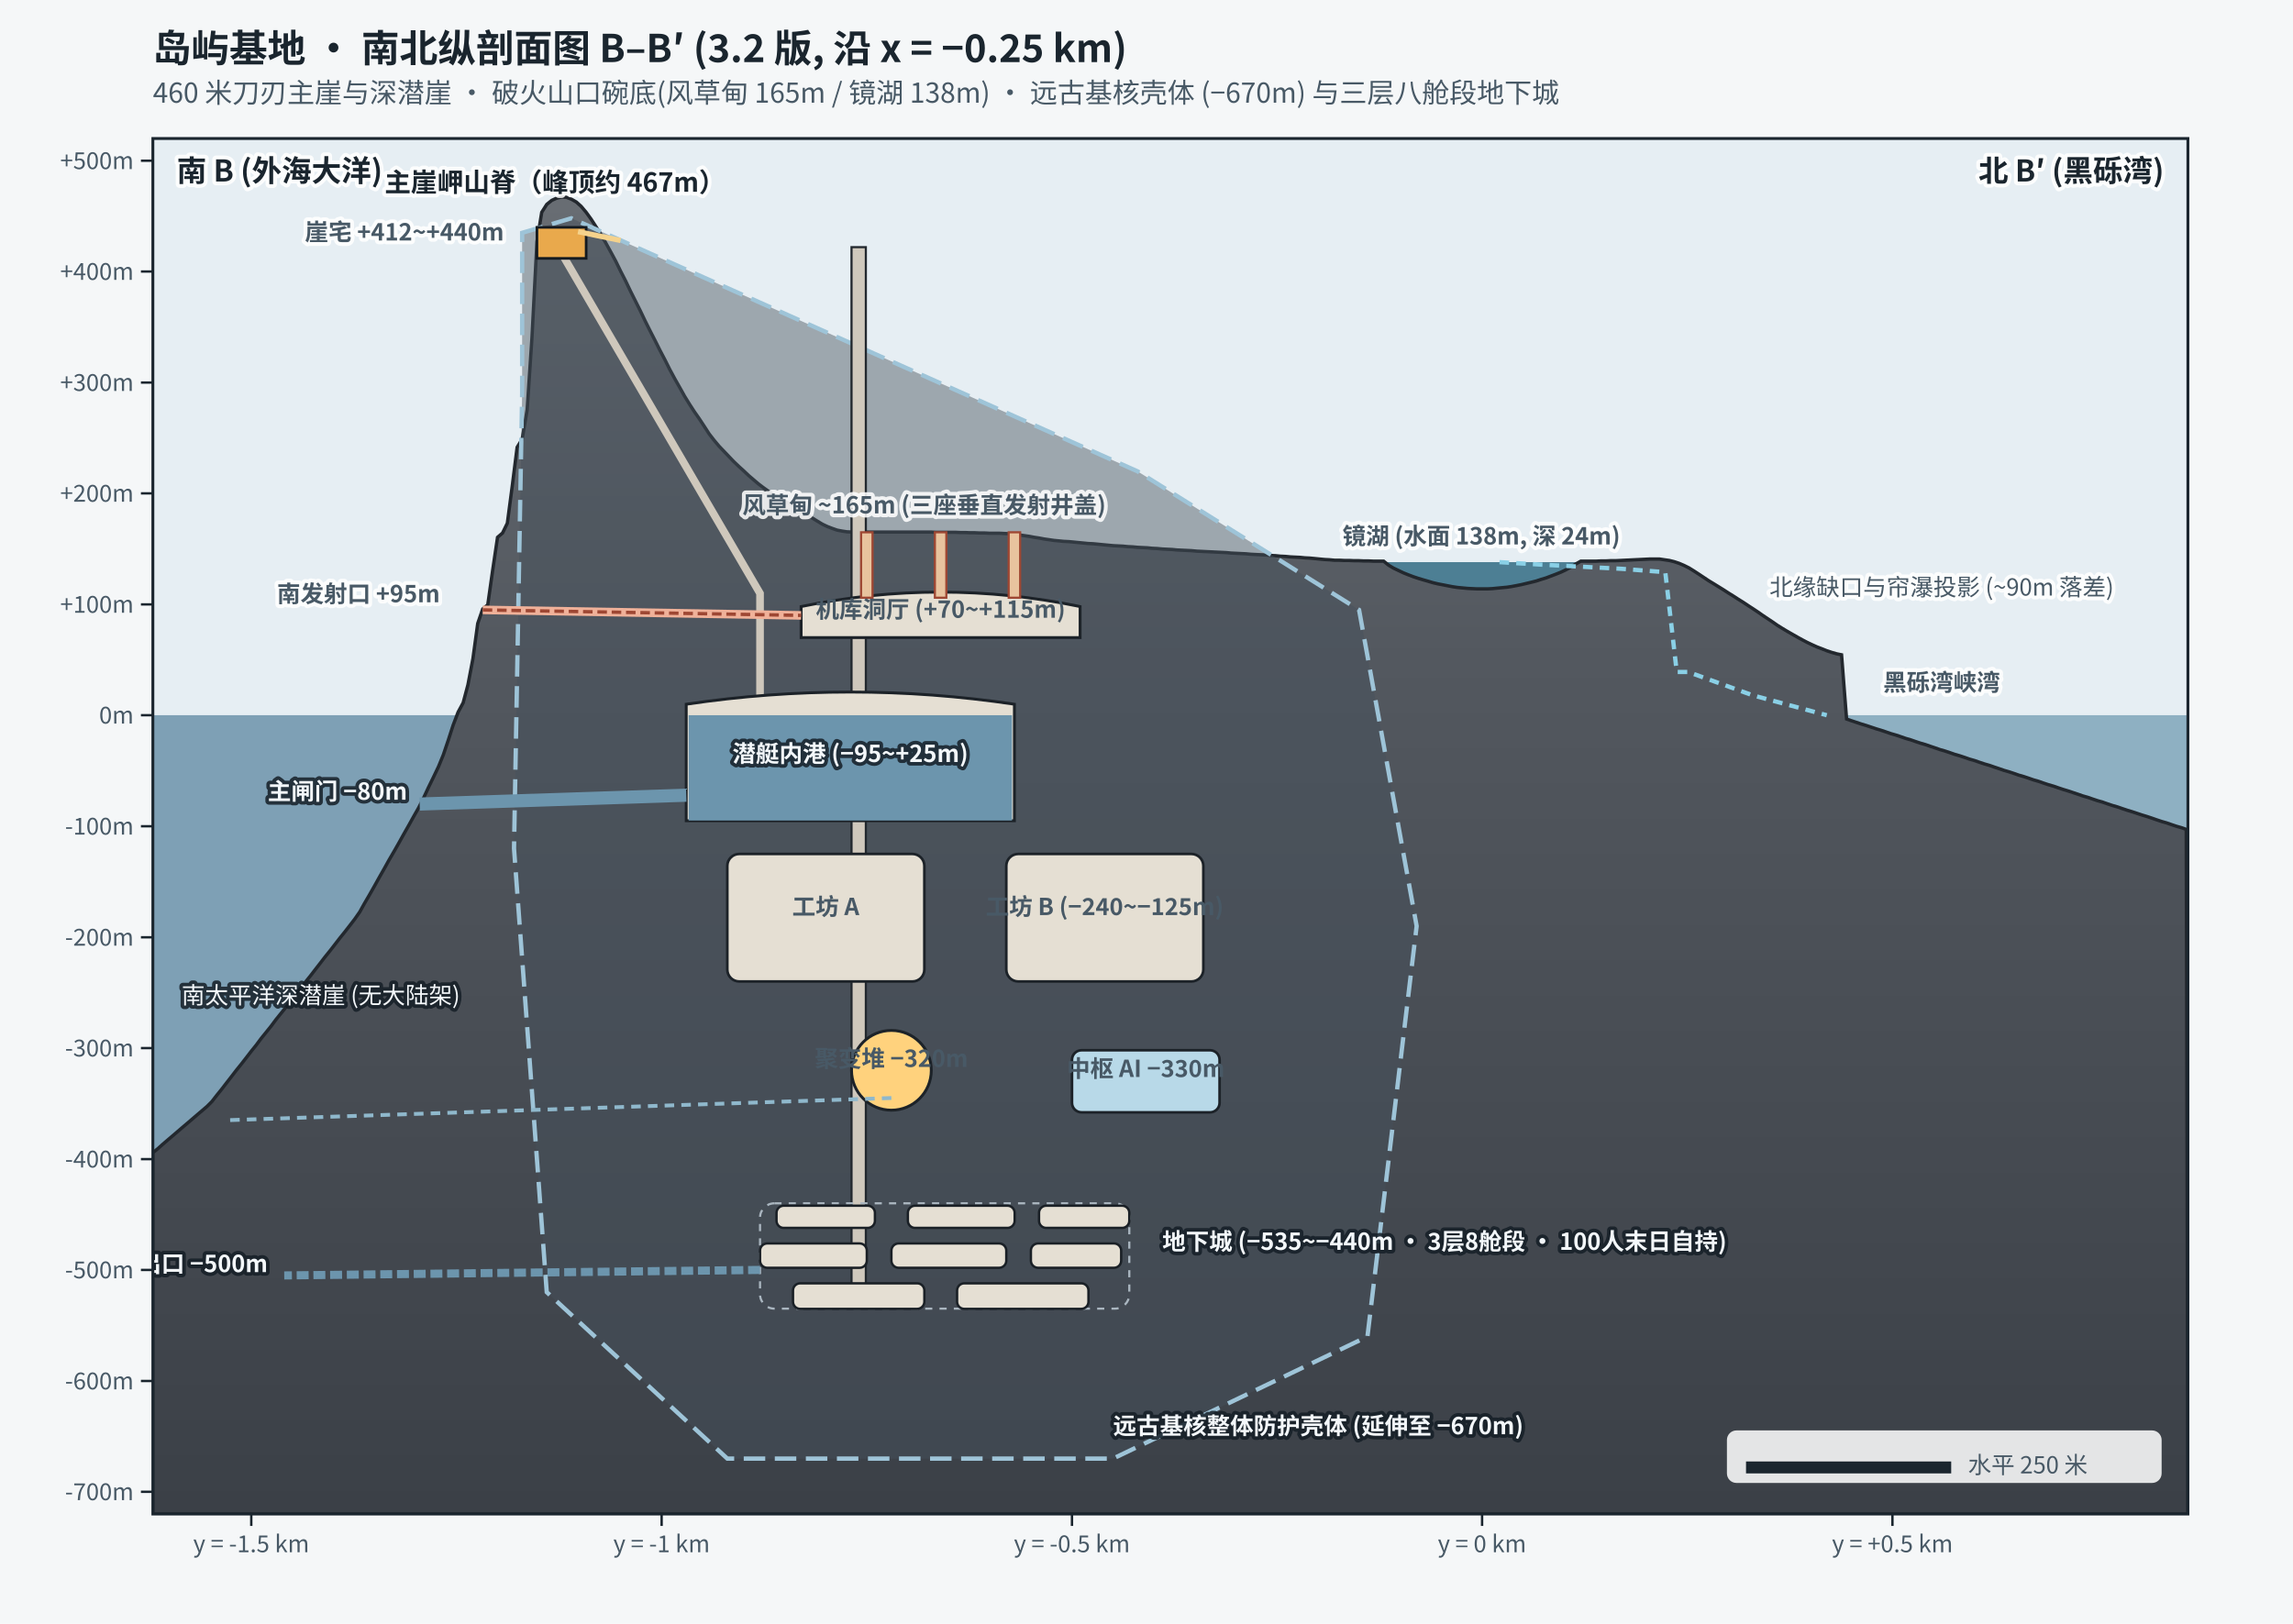
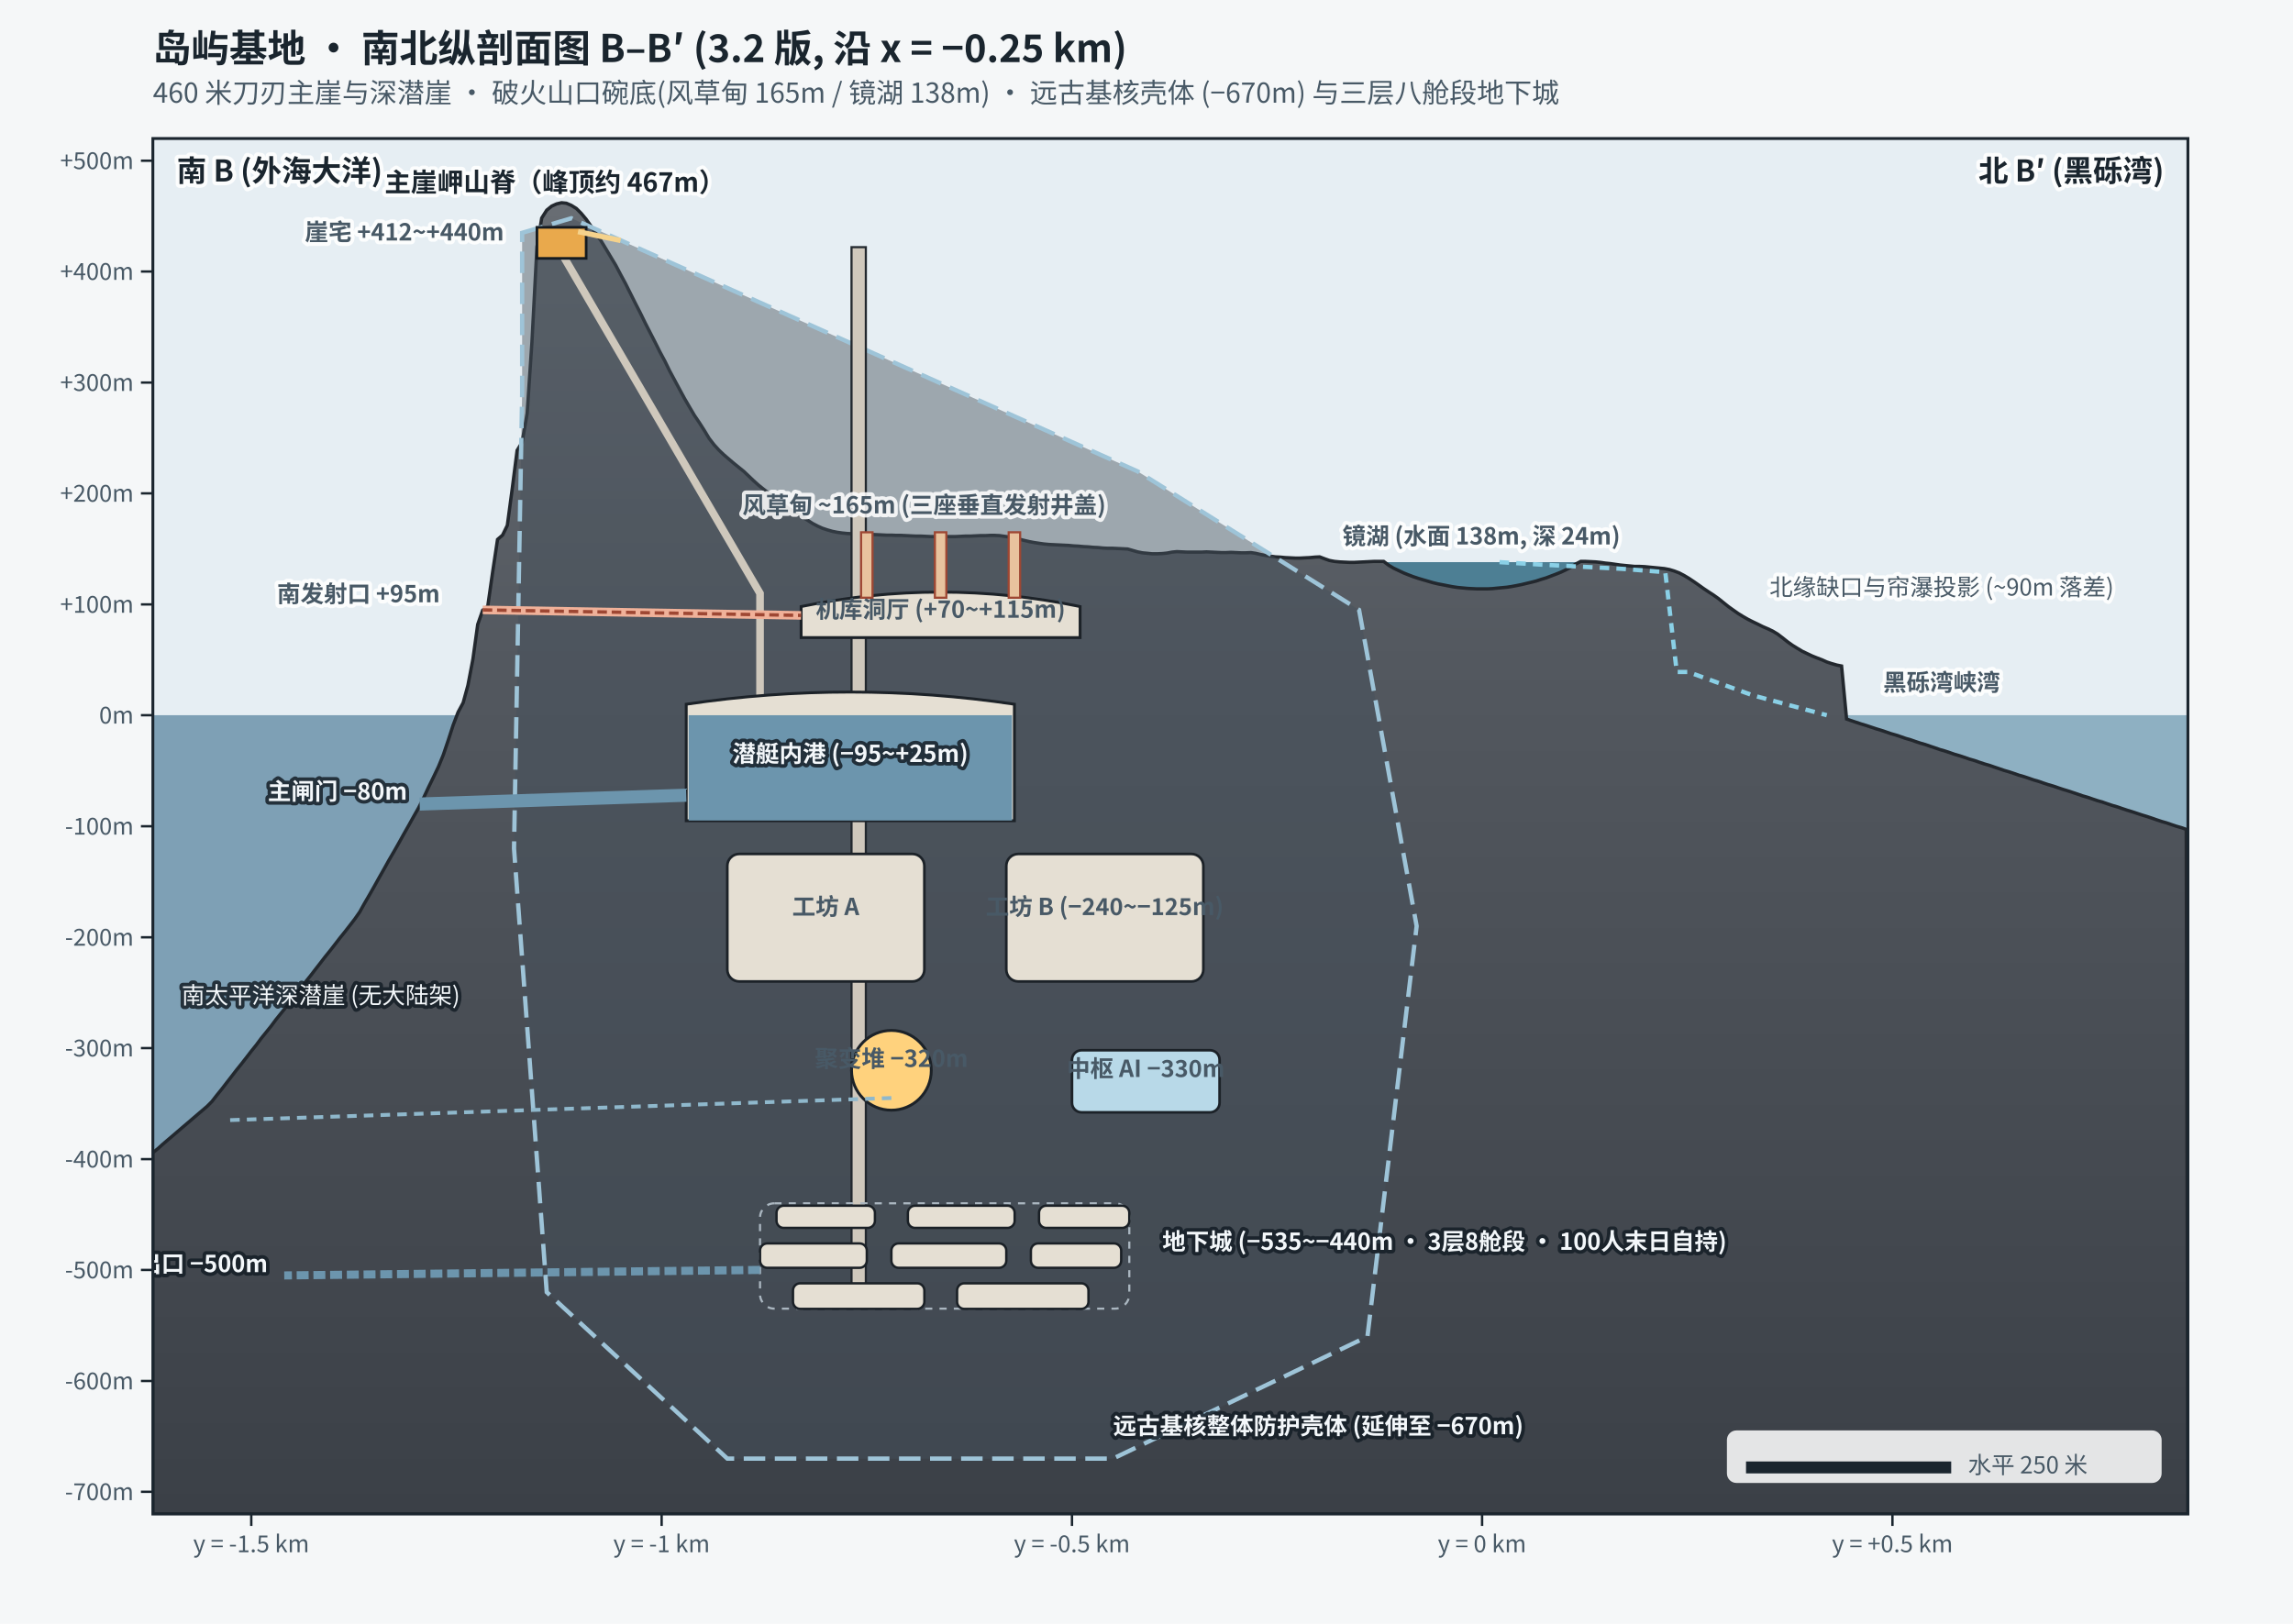
<svg xmlns="http://www.w3.org/2000/svg" viewBox="0 0 960 680">
  <defs>
    <style>
  text { font-family: 'Microsoft YaHei','PingFang SC','Noto Sans CJK SC',sans-serif; fill: #1a252e; }
  .title { font-size: 16px; font-weight: 700; }
  .sub { font-size: 11.5px; fill: #485966; }
  .t { font-size: 12.5px; }
  .s { font-size: 11px; }
  .xs { font-size: 9.8px; fill: #485966; }
  .b { font-weight: 700; }
  .mid { text-anchor: middle; }
  .end { text-anchor: end; }
  .halo { paint-order: stroke; stroke: rgba(255,255,255,.86); stroke-width: 3.2px; stroke-linejoin: round; }
  .dhalo { paint-order: stroke; stroke: rgba(226,236,242,.88); stroke-width: 3px; stroke-linejoin: round; }
  .whalo { fill: #f3f7fa; paint-order: stroke; stroke: rgba(20,30,38,.85); stroke-width: 3px; stroke-linejoin: round; }
</style>
    <clipPath id="secClip">
      <rect x="64" y="58" width="852" height="576" />
    </clipPath>
    <linearGradient id="rockGrad" x1="0" y1="0" x2="0" y2="1">
      <stop offset="0%" stop-color="#686d73" />
      <stop offset="35%" stop-color="#53585f" />
      <stop offset="100%" stop-color="#3b4047" />
    </linearGradient>
  </defs>
  <rect width="960" height="680" fill="#f5f7f8" />
  <text x="64" y="26" class="title">岛屿基地 · 南北纵剖面图 B–B′ (3.2 版, 沿 x = −0.25 km)</text>
  <text x="64" y="43" class="sub">460 米刀刃主崖与深潜崖 · 破火山口碗底(风草甸 165m / 镜湖 138m) · 远古基核壳体 (−670m) 与三层八舱段地下城</text>
  <g clip-path="url(#secClip)">
    <rect x="64" y="58" width="852" height="576" fill="#e6eef3" />
    <rect x="64" y="299.5" width="144.3" height="334.5" fill="#7ea0b5" />
    <rect x="764.2" y="299.5" width="151.8" height="334.5" fill="#8eb0c2" />
    <rect x="580" y="235.4" width="80.4" height="11.1" fill="#4d7f94" />
-     <path d="M64,634L64,482.7L66.1,481L68.1,479.2L70.2,477.4L72.2,475.7L74.3,473.9L76.4,472.1L78.4,470.4L80.5,468.6L82.6,466.8L84.6,465.1L86.7,463.3L88.7,461.3L90.8,458.6L92.9,456L94.9,453.4L97,450.7L99,448.1L101.1,445.5L103.2,442.8L105.2,440.2L107.3,437.6L109.3,434.9L111.4,432.3L113.5,429.7L115.5,427L117.6,424.4L119.7,421.8L121.7,419.1L123.8,416.5L125.8,413.9L127.9,411.2L130,408.6L132,406L134.1,403.3L136.1,400.7L138.2,398.1L140.3,395.4L142.3,392.8L144.4,390.2L146.5,387.5L148.5,384.9L150.6,381.9L152.6,378.3L154.7,374.7L156.8,371L158.8,367.4L160.9,363.7L162.9,360.1L165,356.5L167.1,352.8L169.1,349.2L171.2,345.5L173.2,341.9L175.3,338.2L177.4,334L179.4,329.7L181.5,325.4L183.6,321L185.6,316.1L187.7,309.9L189.7,303.7L191.8,298.2L193.9,294.3L195.9,286.8L198,275.8L200,261.1L202.1,255L204.2,253.3L206.2,239.2L208.3,225L210.4,223.2L212.4,219.1L214.5,203.2L216.5,187.3L218.6,183.9L220.7,171.6L222.7,141.6L224.8,101.2L226.8,88.9L228.9,85.6L231,83.9L233,83L235.1,82.5L237.1,82.6L239.2,83.4L241.3,84.6L243.3,86.4L245.4,88.9L247.5,91.8L249.5,94.9L251.6,98.2L253.6,101.7L255.7,105.5L257.8,109.4L259.8,113.5L261.9,117.6L263.9,121.8L266,126L268.1,130.2L270.1,134.4L272.2,138.6L274.3,142.7L276.3,146.7L278.4,150.7L280.4,154.7L282.5,158.6L284.6,162.3L286.6,165.9L288.7,169.3L290.7,172.4L292.8,175.4L294.9,178.6L296.9,181.7L299,184.4L301,186.8L303.1,189L305.2,191.2L307.2,193.3L309.3,195.3L311.4,197.2L313.4,199.1L315.5,200.9L317.5,202.6L319.6,204.2L321.7,205.7L323.7,207.1L325.8,208.3L327.8,209.5L329.9,210.6L332,211.6L334,212.8L336.1,214.2L338.2,215.6L340.2,217L342.3,218.3L344.3,219.5L346.4,220.5L348.5,221.3L350.5,222L352.6,222.4L354.6,222.7L356.7,222.8L358.8,222.8L360.8,222.8L362.9,222.8L364.9,222.8L367,222.8L369.1,222.8L371.1,222.8L373.2,222.8L375.3,222.8L377.3,222.8L379.4,222.8L381.4,222.8L383.5,222.8L385.6,222.8L387.6,222.8L389.7,222.8L391.7,222.9L393.8,222.9L395.9,222.9L397.9,222.9L400,222.9L402.1,223L404.1,223L406.2,223.1L408.2,223.1L410.3,223.2L412.4,223.2L414.4,223.3L416.5,223.3L418.5,223.3L420.6,223.4L422.7,223.5L424.7,223.7L426.8,224L428.8,224.3L430.9,224.6L433,225L435,225.3L437.1,225.7L439.2,226L441.2,226.3L443.3,226.5L445.3,226.7L447.4,226.8L449.5,227L451.5,227.2L453.6,227.4L455.6,227.6L457.7,227.7L459.8,227.9L461.8,228.1L463.9,228.3L466,228.5L468,228.6L470.1,228.7L472.1,228.9L474.2,229L476.3,229.2L478.3,229.3L480.4,229.4L482.4,229.6L484.5,229.7L486.6,229.9L488.6,230L490.7,230.1L492.7,230.3L494.8,230.4L496.9,230.5L498.9,230.6L501,230.8L503.1,230.9L505.1,231L507.2,231.1L509.2,231.2L511.3,231.3L513.4,231.4L515.4,231.6L517.5,231.7L519.5,231.8L521.6,231.9L523.7,232.1L525.7,232.2L527.8,232.3L529.9,232.4L531.9,232.6L534,232.7L536,232.9L538.1,233L540.2,233.2L542.2,233.3L544.3,233.4L546.3,233.6L548.4,233.7L550.5,233.9L552.5,234.1L554.6,234.3L556.6,234.4L558.7,234.6L560.8,234.6L562.8,234.7L564.9,234.7L567,234.8L569,234.8L571.1,234.9L573.1,234.9L575.2,235L577.3,235L579.3,235L581.4,236.7L583.4,237.9L585.5,238.9L587.6,239.9L589.6,240.7L591.7,241.5L593.8,242.2L595.8,242.8L597.9,243.4L599.9,244L602,244.5L604.1,244.9L606.1,245.3L608.2,245.7L610.2,246L612.3,246.2L614.4,246.4L616.4,246.5L618.5,246.6L620.5,246.6L622.6,246.6L624.7,246.5L626.7,246.3L628.8,246.1L630.9,245.9L632.9,245.6L635,245.2L637,244.8L639.1,244.3L641.2,243.8L643.2,243.3L645.3,242.6L647.3,242L649.4,241.2L651.5,240.4L653.5,239.6L655.6,238.6L657.7,237.5L659.7,236.2L661.8,235L663.8,235L665.9,235L668,235L670,234.9L672.1,234.9L674.1,234.8L676.2,234.8L678.3,234.7L680.3,234.6L682.4,234.5L684.4,234.4L686.5,234.3L688.6,234.2L690.6,234.1L692.7,234.1L694.8,234.1L696.8,234.4L698.9,234.7L700.9,235.2L703,235.9L705.1,236.8L707.1,237.8L709.2,239.1L711.2,240.4L713.3,241.8L715.4,243.2L717.4,244.4L719.5,245.7L721.6,247L723.6,248.3L725.7,249.6L727.7,250.9L729.8,252.2L731.9,253.6L733.9,254.9L736,256.3L738,257.7L740.1,259.1L742.2,260.5L744.2,261.9L746.3,263.2L748.3,264.4L750.4,265.6L752.5,266.8L754.5,267.9L756.6,269L758.7,270L760.7,270.9L762.8,271.7L764.8,272.5L766.9,273.2L769,273.8L771,274.2L773.1,301.1L775.1,301.8L777.2,302.5L779.3,303.2L781.3,303.8L783.4,304.5L785.5,305.2L787.5,305.8L789.6,306.5L791.6,307.2L793.7,307.8L795.8,308.5L797.8,309.2L799.9,309.8L801.9,310.5L804,311.2L806.1,311.8L808.1,312.5L810.2,313.2L812.2,313.9L814.3,314.5L816.4,315.2L818.4,315.9L820.5,316.5L822.6,317.2L824.6,317.9L826.7,318.5L828.7,319.2L830.8,319.9L832.9,320.5L834.9,321.2L837,321.9L839,322.6L841.1,323.2L843.2,323.9L845.2,324.6L847.3,325.2L849.4,325.9L851.4,326.6L853.5,327.2L855.5,327.9L857.6,328.6L859.7,329.2L861.7,329.9L863.8,330.6L865.8,331.2L867.9,331.9L870,332.6L872,333.3L874.1,333.9L876.1,334.6L878.2,335.3L880.3,335.9L882.3,336.6L884.4,337.3L886.5,337.9L888.5,338.6L890.6,339.3L892.6,339.9L894.7,340.6L896.8,341.3L898.8,341.9L900.9,342.6L902.9,343.3L905,344L907.1,344.6L909.1,345.3L911.2,346L913.3,346.6L915.3,347.3L916,634Z" fill="url(#rockGrad)" stroke="#23282e" stroke-width="1.4" />
+     <path d="M64,634L64,482.7L66.1,481L68.1,479.2L70.2,477.4L72.2,475.7L74.3,473.9L76.4,472.1L78.4,470.4L80.5,468.6L82.6,466.8L84.6,465.1L86.7,463.3L88.7,461.3L90.8,458.6L92.9,456L94.9,453.4L97,450.7L99,448.1L101.1,445.5L103.2,442.8L105.2,440.2L107.3,437.6L109.3,434.9L111.4,432.3L113.5,429.7L115.5,427L117.6,424.4L119.7,421.8L121.7,419.1L123.8,416.5L125.8,413.9L127.9,411.2L130,408.6L132,406L134.1,403.3L136.1,400.7L138.2,398.1L140.3,395.4L142.3,392.8L144.4,390.2L146.5,387.5L148.5,384.9L150.6,381.9L152.6,378.3L154.7,374.7L156.8,371L158.8,367.4L160.9,363.7L162.9,360.1L165,356.5L167.1,352.8L169.1,349.2L171.2,345.5L173.2,341.9L175.3,338.2L177.4,334L179.4,329.7L181.5,325.4L183.6,321L185.6,316.1L187.7,309.9L189.7,303.7L191.8,298.2L193.9,294.3L195.9,287L198,276L200,261.5L202.1,255.5L204.2,253.9L206.2,239.9L208.3,225.9L210.4,224.1L212.4,220L214.5,204.3L216.5,188.6L218.6,185.2L220.7,173.1L222.7,143.3L224.8,103.4L226.8,91.3L228.9,88L231,86.3L233,85.4L235.1,84.9L237.1,85.1L239.2,86L241.3,87.3L243.3,89.3L245.4,91.8L247.5,94.8L249.5,97.7L251.6,100.8L253.6,104.1L255.7,107.6L257.8,111.1L259.8,114.9L261.9,118.8L263.9,122.8L266,127L268.1,131.1L270.1,135.2L272.2,139.3L274.3,143.4L276.3,147.4L278.4,151.3L280.4,155.4L282.5,159.3L284.6,163.2L286.6,166.9L288.7,170.5L290.7,173.9L292.8,177L294.9,180.3L296.9,183.6L299,186.3L301,188.5L303.1,190.5L305.2,192.3L307.2,194L309.3,195.7L311.4,197.4L313.4,199.3L315.5,201.3L317.5,203.1L319.6,204.8L321.7,206.4L323.7,207.8L325.8,209.4L327.8,211.1L329.9,212.7L332,214L334,215.3L336.1,216.6L338.2,217.9L340.2,219.2L342.3,220.3L344.3,221.2L346.4,221.9L348.5,222.5L350.5,222.9L352.6,223.2L354.6,223.4L356.7,223.5L358.8,223.6L360.8,223.7L362.9,223.8L364.9,223.8L367,223.9L369.1,224L371.1,224.1L373.2,224.1L375.3,224.2L377.3,224.2L379.4,224.3L381.4,224.4L383.5,224.5L385.6,224.5L387.6,224.6L389.7,224.7L391.7,224.7L393.8,224.7L395.9,224.7L397.9,224.7L400,224.7L402.1,224.6L404.1,224.5L406.2,224.5L408.2,224.4L410.3,224.3L412.4,224.3L414.4,224.2L416.5,224.2L418.5,224.3L420.6,224.6L422.7,224.9L424.7,225.4L426.8,225.8L428.8,226.3L430.9,226.8L433,227.2L435,227.5L437.1,227.8L439.2,228L441.2,228.1L443.3,228.2L445.3,228.3L447.4,228.4L449.5,228.6L451.5,228.7L453.6,228.9L455.6,229L457.7,229.2L459.8,229.3L461.8,229.5L463.9,229.6L466,229.6L468,229.7L470.1,229.8L472.1,229.9L474.2,230.5L476.3,231.1L478.3,231.5L480.4,231.7L482.4,231.9L484.5,231.9L486.6,231.8L488.6,231.6L490.7,231.2L492.7,231L494.8,231.1L496.9,231.2L498.9,231.2L501,231.2L503.1,231.2L505.1,231.1L507.2,231.2L509.2,231.3L511.3,231.4L513.4,231.4L515.4,231.3L517.5,231.4L519.5,231.5L521.6,231.5L523.7,231.4L525.7,231.7L527.8,232.2L529.9,232.6L531.9,232.9L534,233.2L536,233.3L538.1,233.5L540.2,233.6L542.2,233.7L544.3,233.7L546.3,233.6L548.4,233.5L550.5,233.3L552.5,233.2L554.6,234L556.6,234.7L558.7,235.1L560.8,235.3L562.8,235.4L564.9,235.5L567,235.5L569,235.4L571.1,235.3L573.1,235.2L575.2,235.1L577.3,235.1L579.3,235.1L581.4,236.7L583.4,237.9L585.5,238.9L587.6,239.9L589.6,240.7L591.7,241.5L593.8,242.2L595.8,242.8L597.9,243.4L599.9,244L602,244.5L604.1,244.9L606.1,245.3L608.2,245.7L610.2,246L612.3,246.2L614.4,246.4L616.4,246.5L618.5,246.6L620.5,246.6L622.6,246.6L624.7,246.5L626.7,246.3L628.8,246.1L630.9,245.9L632.9,245.6L635,245.2L637,244.8L639.1,244.3L641.2,243.8L643.2,243.3L645.3,242.6L647.3,242L649.4,241.2L651.5,240.4L653.5,239.6L655.6,238.6L657.7,237.5L659.7,236.2L661.8,235.1L663.8,235.1L665.9,235.2L668,235.3L670,235.5L672.1,235.8L674.1,236L676.2,236.3L678.3,236.6L680.3,236.8L682.4,237L684.4,237.2L686.5,237.2L688.6,237.3L690.6,237.5L692.7,237.7L694.8,237.9L696.8,238.1L698.9,238.5L700.9,239.1L703,239.9L705.1,241L707.1,242.2L709.2,243.6L711.2,245L713.3,246.5L715.4,247.9L717.4,249.2L719.5,250.7L721.6,252.4L723.6,254L725.7,255.5L727.7,256.9L729.8,258.2L731.9,259.4L733.9,260.4L736,261.4L738,262.4L740.1,263.3L742.2,264.3L744.2,265.5L746.3,267.1L748.3,268.7L750.4,270.2L752.5,271.5L754.5,272.7L756.6,273.7L758.7,274.7L760.7,275.5L762.8,276.3L764.8,277.2L766.9,277.9L769,278.5L771,278.9L773.1,301.1L775.1,301.8L777.2,302.5L779.3,303.2L781.3,303.8L783.4,304.5L785.5,305.2L787.5,305.8L789.6,306.5L791.6,307.2L793.7,307.8L795.8,308.5L797.8,309.2L799.9,309.8L801.9,310.5L804,311.2L806.1,311.8L808.1,312.5L810.2,313.2L812.2,313.9L814.3,314.5L816.4,315.2L818.4,315.9L820.5,316.5L822.6,317.2L824.6,317.9L826.7,318.5L828.7,319.2L830.8,319.9L832.9,320.5L834.9,321.2L837,321.9L839,322.6L841.1,323.2L843.2,323.9L845.2,324.6L847.3,325.2L849.4,325.9L851.4,326.6L853.5,327.2L855.5,327.9L857.6,328.6L859.7,329.2L861.7,329.9L863.8,330.6L865.8,331.2L867.9,331.9L870,332.6L872,333.3L874.1,333.9L876.1,334.6L878.2,335.3L880.3,335.9L882.3,336.6L884.4,337.3L886.5,337.9L888.5,338.6L890.6,339.3L892.6,339.9L894.7,340.6L896.8,341.3L898.8,341.9L900.9,342.6L902.9,343.3L905,344L907.1,344.6L909.1,345.3L911.2,346L913.3,346.6L915.3,347.3L916,634Z" fill="url(#rockGrad)" stroke="#23282e" stroke-width="1.4" />
    <path d="M218.6,97.5L239.2,91.4L476.3,197.4L569,255.4L593.1,387.8L572.5,559.7L466,610.8L304.5,610.8L228.9,541.1L215.2,355.3L218.6,164.8Z" fill="#46515c" fill-opacity="0.45" stroke="#9ec4d8" stroke-width="1.8" stroke-dasharray="9 4" />
    <rect x="356.5" y="103.5" width="6" height="439.9" fill="#cfc8bc" stroke="#22282e" stroke-width="0.9" />
    <path d="M235.8,107.2 L318.2,248.5 L318.2,294.9 " fill="none" stroke="#cfc8bc" stroke-width="3.2" />
    <rect x="224.8" y="95.2" width="20.6" height="13" fill="#e9a94c" stroke="#141a20" stroke-width="1.1" />
    <line x1="242" y1="97" x2="259.8" y2="100.7" stroke="#f5d28c" stroke-width="2.2" />
    <path d="M335.4,267 V254 Q393.8,241.9 452.2,254 V267 Z" fill="#e5dfd3" stroke="#1c2228" stroke-width="1.2" />
    <rect x="360.5" y="222.9" width="4.8" height="27.4" fill="#e8c39e" stroke="#9e4733" stroke-width="0.9" />
    <rect x="391.4" y="222.9" width="4.8" height="27.4" fill="#e8c39e" stroke="#9e4733" stroke-width="0.9" />
    <rect x="422.3" y="222.9" width="4.8" height="27.4" fill="#e8c39e" stroke="#9e4733" stroke-width="0.9" />
    <line x1="202.1" y1="255.4" x2="335.4" y2="257.7" stroke="#f0b199" stroke-width="3.6" />
    <line x1="202.1" y1="255.4" x2="335.4" y2="257.7" stroke="#9e4733" stroke-width="1.4" stroke-dasharray="4 2" />
    <path d="M287.3,343.7 V294.9 Q356,284.7 424.7,294.9 V343.7 Z" fill="#e5dfd3" stroke="#1c2228" stroke-width="1.2" />
    <rect x="288.3" y="299.5" width="135.4" height="44.1" fill="#6c95ad" />
    <path d="M175.7,336.7 L287.3,333" stroke="#6c95ad" stroke-width="5.5" />
    <rect x="304.5" y="357.6" width="82.5" height="53.4" rx="5" fill="#e5dfd3" stroke="#1c2228" stroke-width="1.1" />
    <rect x="421.3" y="357.6" width="82.5" height="53.4" rx="5" fill="#e5dfd3" stroke="#1c2228" stroke-width="1.1" />
    <circle cx="373.2" cy="448.2" r="16.7" fill="#ffd27d" stroke="#1c2228" stroke-width="1.2" />
    <rect x="448.8" y="439.8" width="61.8" height="26" rx="4" fill="#b8d9e8" stroke="#1c2228" stroke-width="1.1" />
    <path d="M373.2,459.8 L94.9,469.1" fill="none" stroke="#8fb8cc" stroke-width="1.6" stroke-dasharray="4 3" />
    <rect x="318.2" y="503.9" width="154.6" height="44.1" rx="6" fill="none" stroke="#aab6c0" stroke-width="0.9" stroke-dasharray="3 3" />
    <rect x="325.1" y="504.9" width="41.2" height="9.3" rx="3" fill="#e5dfd3" stroke="#1a2026" stroke-width="1" />
    <rect x="380.1" y="504.9" width="44.7" height="9.3" rx="3" fill="#e5dfd3" stroke="#1a2026" stroke-width="1" />
    <rect x="435" y="504.9" width="37.8" height="9.3" rx="3" fill="#e5dfd3" stroke="#1a2026" stroke-width="1" />
    <rect x="318.2" y="520.7" width="44.7" height="10.2" rx="3" fill="#e5dfd3" stroke="#1a2026" stroke-width="1" />
    <rect x="373.2" y="520.7" width="48.1" height="10.2" rx="3" fill="#e5dfd3" stroke="#1a2026" stroke-width="1" />
    <rect x="431.6" y="520.7" width="37.8" height="10.2" rx="3" fill="#e5dfd3" stroke="#1a2026" stroke-width="1" />
    <rect x="332" y="537.4" width="55" height="10.7" rx="3" fill="#e5dfd3" stroke="#1a2026" stroke-width="1" />
    <rect x="400.7" y="537.4" width="55" height="10.7" rx="3" fill="#e5dfd3" stroke="#1a2026" stroke-width="1" />
    <path d="M318.2,531.8 L119,534.1" stroke="#6c95ad" stroke-width="3.4" stroke-dasharray="5 2" />
    <path d="M627.8,235.4L644.6,236.4L661.8,237.3L679,238.2L697.2,239.6L702,281.4L706.8,281.4L733.9,291.2L764.8,299.5" fill="none" stroke="#8ad0e6" stroke-width="1.8" stroke-dasharray="4 3" />
    <text x="232.3" y="80.3" class="s b halo mid">主崖岬山脊（峰顶约 467m）</text>
    <text x="211" y="100.7" class="xs b halo end">崖宅 +412~+440m</text>
    <text x="386.9" y="215" class="xs b halo mid">风草甸 ~165m (三座垂直发射井盖)</text>
    <text x="620.2" y="228" class="xs b halo mid">镜湖 (水面 138m, 深 24m)</text>
    <text x="740.8" y="249.4" class="xs halo">北缘缺口与帘瀑投影 (~90m 落差)</text>
    <text x="812.9" y="289.3" class="xs b halo mid">黑砾湾峡湾</text>
    <text x="393.8" y="258.7" class="xs b mid">机库洞厅 (+70~+115m)</text>
    <text x="184.2" y="252.2" class="xs b halo end">南发射口 +95m</text>
    <text x="356" y="319.1" class="xs b whalo mid">潜艇内港 (−95~+25m)</text>
    <text x="170.5" y="334.9" class="xs b whalo end">主闸门 −80m</text>
    <text x="345.7" y="383.2" class="xs b mid">工坊 A</text>
    <text x="462.5" y="383.2" class="xs b mid">工坊 B (−240~−125m)</text>
    <text x="373.2" y="446.8" class="xs b mid">聚变堆 −320m</text>
    <text x="479.7" y="451" class="xs b mid">中枢 AI −330m</text>
    <text x="486.6" y="523.4" class="xs b whalo">地下城 (−535~−440m · 3层8舱段 · 100人末日自持)</text>
    <text x="112.1" y="532.7" class="xs b whalo end">深海脱出口 −500m</text>
    <text x="466" y="600.6" class="xs b whalo">远古基核整体防护壳体 (延伸至 −670m)</text>
    <text x="76" y="420.3" class="xs whalo">南太平洋深潜崖 (无大陆架)</text>
  </g>
  <rect x="64" y="58" width="852" height="576" fill="none" stroke="#1a252e" stroke-width="1.2" />
  <text x="74" y="76" class="t b halo">南 B (外海大洋)</text>
  <text x="906" y="76" class="t b halo end">北 B′ (黑砾湾)</text>
  <line x1="59" y1="624.7" x2="64" y2="624.7" stroke="#1a252e" />
  <text x="56" y="628.2" class="xs end">-700m</text>
  <line x1="59" y1="578.3" x2="64" y2="578.3" stroke="#1a252e" />
  <text x="56" y="581.8" class="xs end">-600m</text>
  <line x1="59" y1="531.8" x2="64" y2="531.8" stroke="#1a252e" />
  <text x="56" y="535.3" class="xs end">-500m</text>
  <line x1="59" y1="485.4" x2="64" y2="485.4" stroke="#1a252e" />
  <text x="56" y="488.9" class="xs end">-400m</text>
  <line x1="59" y1="438.9" x2="64" y2="438.9" stroke="#1a252e" />
  <text x="56" y="442.4" class="xs end">-300m</text>
  <line x1="59" y1="392.5" x2="64" y2="392.5" stroke="#1a252e" />
  <text x="56" y="396" class="xs end">-200m</text>
  <line x1="59" y1="346" x2="64" y2="346" stroke="#1a252e" />
  <text x="56" y="349.5" class="xs end">-100m</text>
  <line x1="59" y1="299.5" x2="64" y2="299.5" stroke="#1a252e" />
  <text x="56" y="303" class="xs end">0m</text>
  <line x1="59" y1="253.1" x2="64" y2="253.1" stroke="#1a252e" />
  <text x="56" y="256.6" class="xs end">+100m</text>
  <line x1="59" y1="206.6" x2="64" y2="206.6" stroke="#1a252e" />
  <text x="56" y="210.1" class="xs end">+200m</text>
  <line x1="59" y1="160.2" x2="64" y2="160.2" stroke="#1a252e" />
  <text x="56" y="163.7" class="xs end">+300m</text>
  <line x1="59" y1="113.7" x2="64" y2="113.7" stroke="#1a252e" />
  <text x="56" y="117.2" class="xs end">+400m</text>
  <line x1="59" y1="67.3" x2="64" y2="67.3" stroke="#1a252e" />
  <text x="56" y="70.8" class="xs end">+500m</text>
  <line x1="105.2" y1="634" x2="105.2" y2="639" stroke="#1a252e" />
  <text x="105.2" y="650" class="xs mid">y = -1.5 km</text>
  <line x1="277" y1="634" x2="277" y2="639" stroke="#1a252e" />
  <text x="277" y="650" class="xs mid">y = -1 km</text>
  <line x1="448.8" y1="634" x2="448.8" y2="639" stroke="#1a252e" />
  <text x="448.8" y="650" class="xs mid">y = -0.5 km</text>
  <line x1="620.5" y1="634" x2="620.5" y2="639" stroke="#1a252e" />
  <text x="620.5" y="650" class="xs mid">y = 0 km</text>
  <line x1="792.3" y1="634" x2="792.3" y2="639" stroke="#1a252e" />
  <text x="792.3" y="650" class="xs mid">y = +0.5 km</text>
  <g transform="translate(731,612)">
    <rect x="-8" y="-13" width="182" height="22" rx="4" fill="rgba(255,255,255,.86)" />
    <rect width="85.9" height="5" fill="#1a252e" />
    <text x="92.9" y="5" class="xs">水平 250 米</text>
  </g>
</svg>
